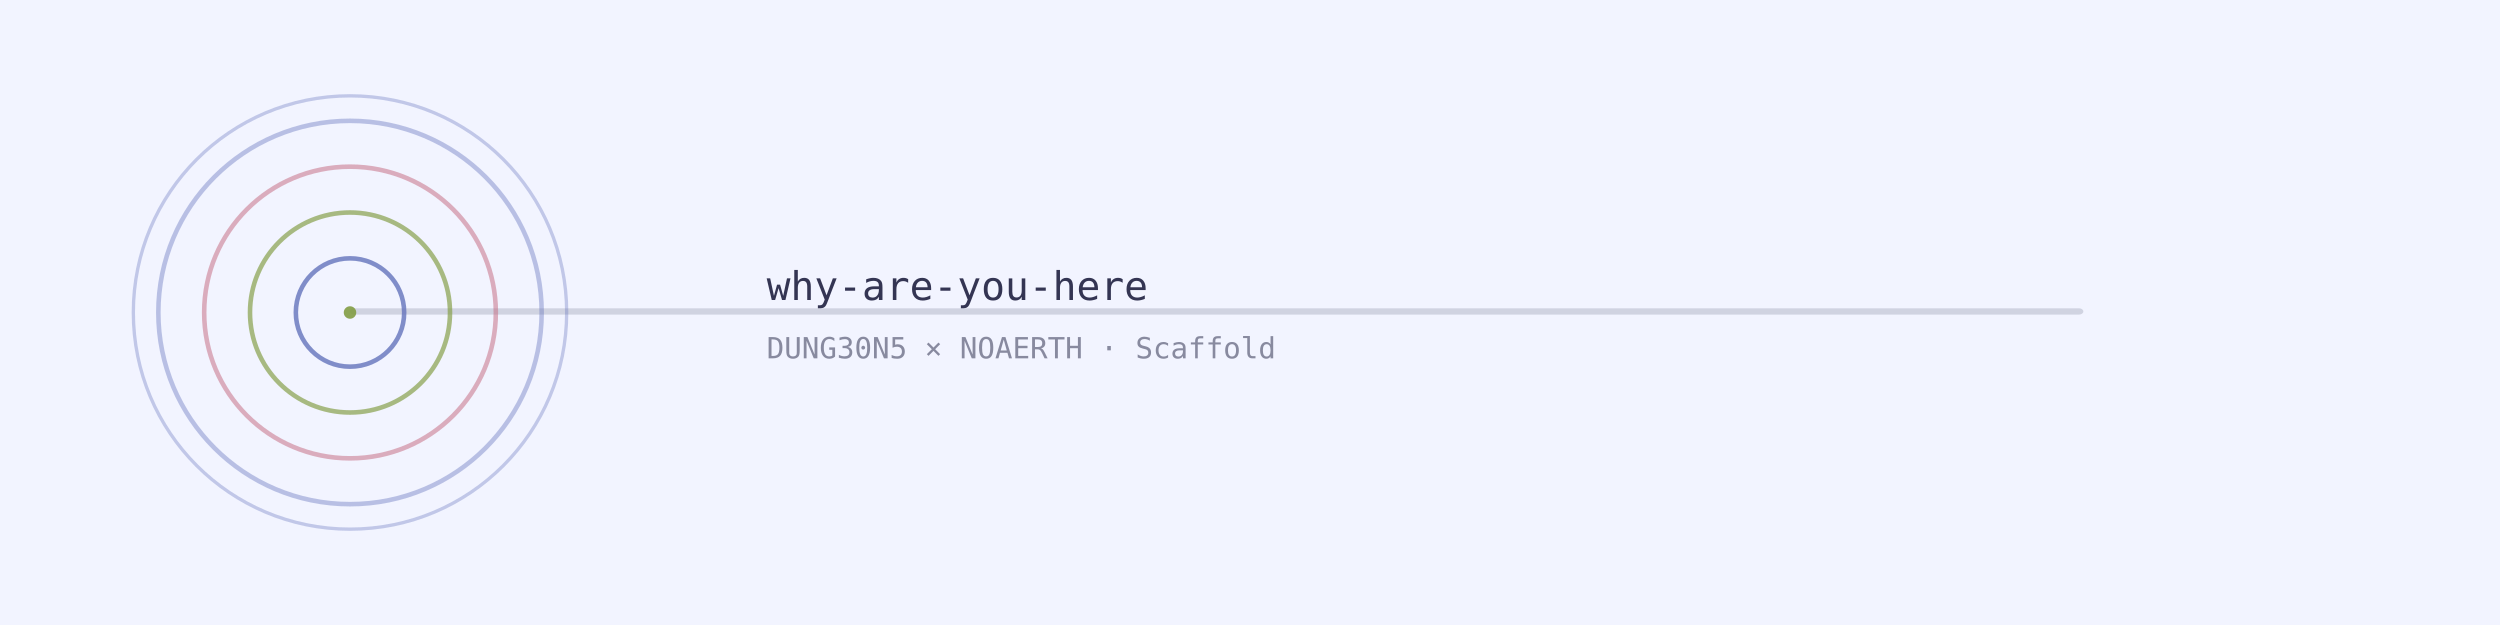
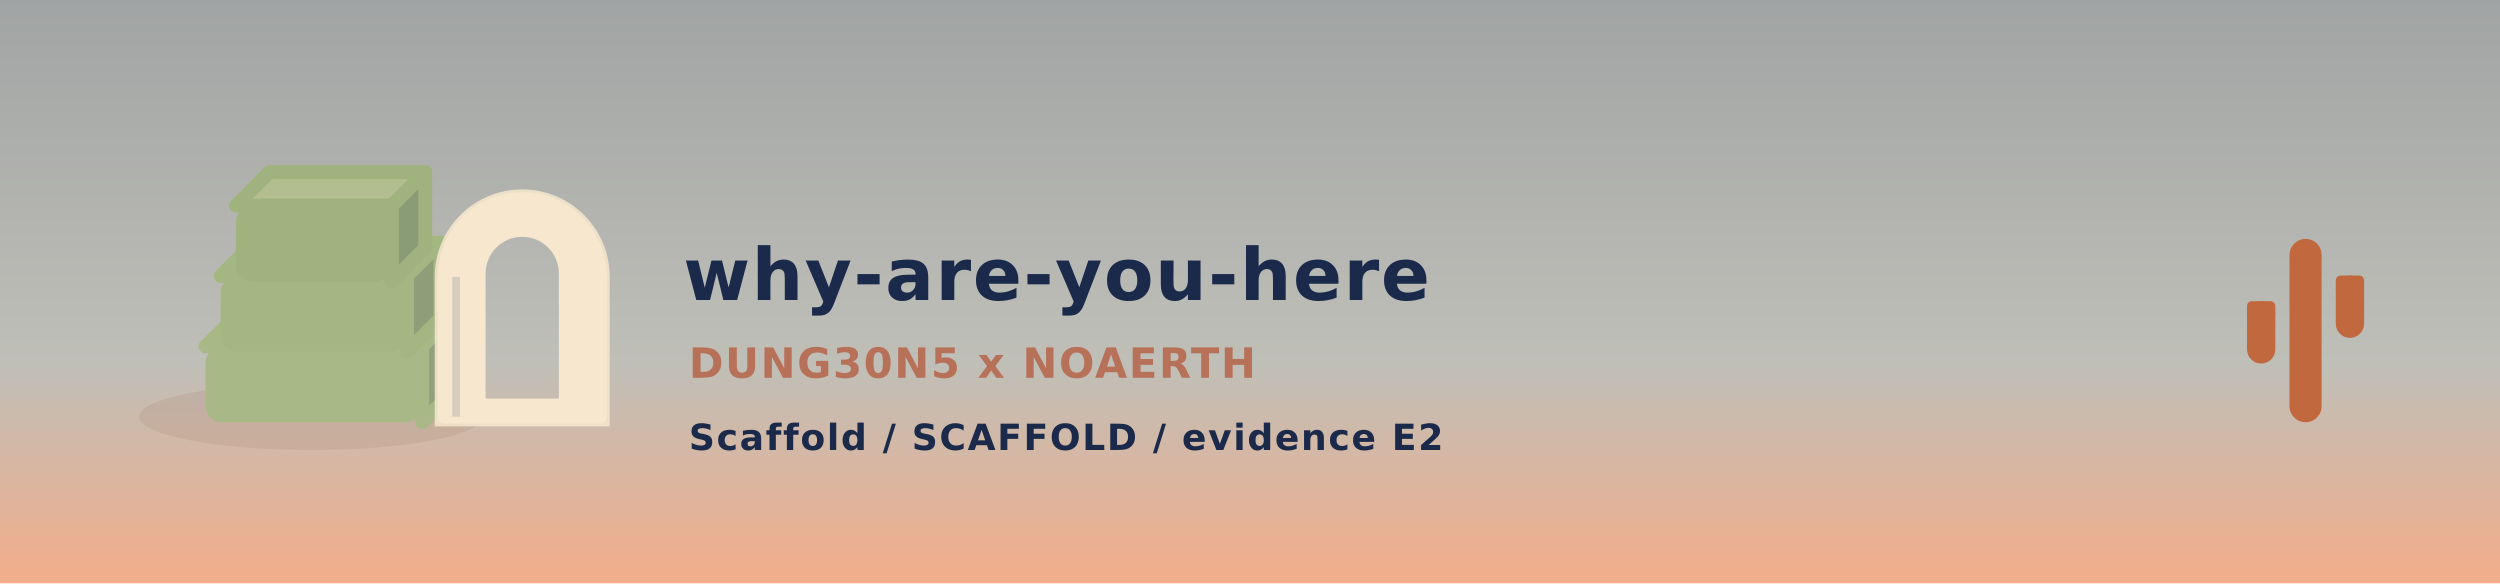
- <svg xmlns="http://www.w3.org/2000/svg" viewBox="0 0 1200 300" width="1200" height="300" role="img" aria-label="why-are-you-here identity object">
-   <rect width="1200" height="300" fill="#f2f4ff" />
-   <defs>
-     <linearGradient id="gft" x1="0" y1="0" x2="1" y2="1">
-       <stop offset="0%" stop-color="#6473bc" />
-       <stop offset="100%" stop-color="#829d44" />
-     </linearGradient>
-   </defs>
-   <rect x="168.00" y="148.00" width="832.00" height="3.00" rx="2.00" fill="rgba(31,33,65,0.160)" opacity="1.00" />
-   <circle cx="168.00" cy="150.00" r="26.00" fill="none" stroke="rgba(100,115,188,0.800)" stroke-width="2.20" opacity="1.00" />
-   <circle cx="168.00" cy="150.00" r="48.00" fill="none" stroke="rgba(130,157,68,0.670)" stroke-width="2.20" opacity="1.00" />
-   <circle cx="168.00" cy="150.00" r="70.00" fill="none" stroke="rgba(199,112,133,0.540)" stroke-width="2.20" opacity="1.00" />
-   <circle cx="168.00" cy="150.00" r="92.00" fill="none" stroke="rgba(100,115,188,0.410)" stroke-width="2.20" opacity="1.00" />
+ <svg xmlns="http://www.w3.org/2000/svg" width="900" height="210" viewBox="0 0 900 210" role="img" aria-label="why-are-you-here - identity object">
+   <linearGradient id="skyf" x1="0" y1="0" x2="0" y2="1">
+     <stop offset="0" stop-color="#a1a4a4" />
+     <stop offset="0.62" stop-color="#bfbfb8" />
+     <stop offset="1" stop-color="#f3ad8a" />
+   </linearGradient>
+   <rect width="900" height="210" fill="url(#skyf)" />
+   <rect x="0" y="352" width="900" height="-142" fill="#e9cda3" />
+   <rect x="0" y="352" width="900" height="3" fill="#ebd1a9" />
+   <ellipse cx="112" cy="150" rx="62" ry="12" fill="rgba(138,90,68,0.11)" />
  <g>
-     <circle cx="168.00" cy="150.00" r="104.00" fill="none" stroke="rgba(100,115,188,0.350)" stroke-width="1.60" opacity="1.00" />
-     <animate attributeName="opacity" values="0.25;1.0;0.25" dur="18.7s" begin="0s" repeatCount="indefinite" />
+     <path d="M74,124.67 L152,124.67 L164,112.67 L86,112.67 Z" fill="#bac297" stroke="#a9b887" stroke-width="5" stroke-linejoin="round" />
+     <path d="M152,124.67 L164,112.67 L164,140 L152,152 Z" fill="#91a07d" stroke="#a9b887" stroke-width="5" stroke-linejoin="round" />
+     <rect x="74" y="124.67" width="78" height="27.33" rx="6" fill="#a9b887" />
+     <path d="M79.46,99.33 L146.54,99.33 L158.54,87.33 L91.46,87.33 Z" fill="#b6c193" stroke="#a4b682" stroke-width="5" stroke-linejoin="round" />
+     <path d="M146.54,99.33 L158.54,87.33 L158.54,114.67 L146.54,126.67 Z" fill="#8d9e78" stroke="#a4b682" stroke-width="5" stroke-linejoin="round" />
+     <rect x="79.46" y="99.33" width="67.08" height="27.33" rx="6" fill="#a4b682" />
+     <path d="M84.92,74 L141.08,74 L153.08,62 L96.92,62 Z" fill="#b3be90" stroke="#a0b37e" stroke-width="5" stroke-linejoin="round" />
+     <path d="M141.08,74 L153.08,62 L153.08,89.33 L141.08,101.33 Z" fill="#899c75" stroke="#a0b37e" stroke-width="5" stroke-linejoin="round" />
+     <rect x="84.92" y="74" width="56.16" height="27.33" rx="6" fill="#a0b37e" />
+     <animate attributeName="opacity" values="0.72;1;0.72" dur="6s" begin="0s" repeatCount="indefinite" />
  </g>
-   <circle cx="168" cy="150" r="3" fill="rgba(130,157,68,0.900)">
-     <animate attributeName="opacity" values="0.35;0.95;0.35" dur="18.7s" begin="0s" repeatCount="indefinite" />
-   </circle>
-   <text x="368" y="144" font-family="ui-monospace,Menlo,monospace" font-size="19" fill="rgba(31,33,65,0.900)">why-are-you-here</text>
-   <text x="368" y="172" font-family="ui-monospace,Menlo,monospace" font-size="14" fill="rgba(31,33,65,0.500)">DUNG30N5 × NOAERTH · Scaffold</text>
+   <path d="M160,150 L160,99.68 A28,28 0 0 1 216,99.68 L216,150 Z M172.32,146 L172.32,98.43 A15.68,15.68 0 0 1 203.68,98.43 L203.68,146 Z" fill="#f6e7ce" fill-rule="evenodd" stroke="#f6e7ce" stroke-width="5" stroke-linejoin="round" />
+   <path d="M160,150 L160,99.68 A28,28 0 0 1 216,99.68 L216,150 Z" fill="none" stroke="#f6e7ce" stroke-width="7" stroke-linecap="round" opacity="0.85" />
+   <rect x="162.8" y="99.68" width="2.8" height="50.32" fill="#d7cdbc" />
+   <text x="246" y="108" font-family="Verdana,DejaVu Sans,sans-serif" font-size="26" font-weight="700" letter-spacing="0.6" fill="#1b2a4a" text-anchor="start">why-are-you-here</text>
+   <text x="248" y="136" font-family="Verdana,DejaVu Sans,sans-serif" font-size="15" font-weight="700" letter-spacing="0.6" fill="#b87159" text-anchor="start">DUNG30N5 x NOAERTH</text>
+   <text x="248" y="162" font-family="Verdana,DejaVu Sans,sans-serif" font-size="13" font-weight="700" letter-spacing="0.6" fill="#1b2a4a" text-anchor="start">Scaffold  /  SCAFFOLD  /  evidence E2</text>
+   <rect x="824.22" y="86" width="11.56" height="66" rx="5.78" fill="#c1683f" />
+   <rect x="808.92" y="108.44" width="10.2" height="22.44" rx="5.1" fill="#c1683f" />
+   <rect x="808.92" y="108.44" width="10.2" height="6.6" rx="1.7" fill="#c1683f" />
+   <rect x="840.88" y="99.2" width="10.2" height="22.44" rx="5.1" fill="#c1683f" />
+   <rect x="840.88" y="99.2" width="10.2" height="6.6" rx="1.7" fill="#c1683f" />
</svg>
